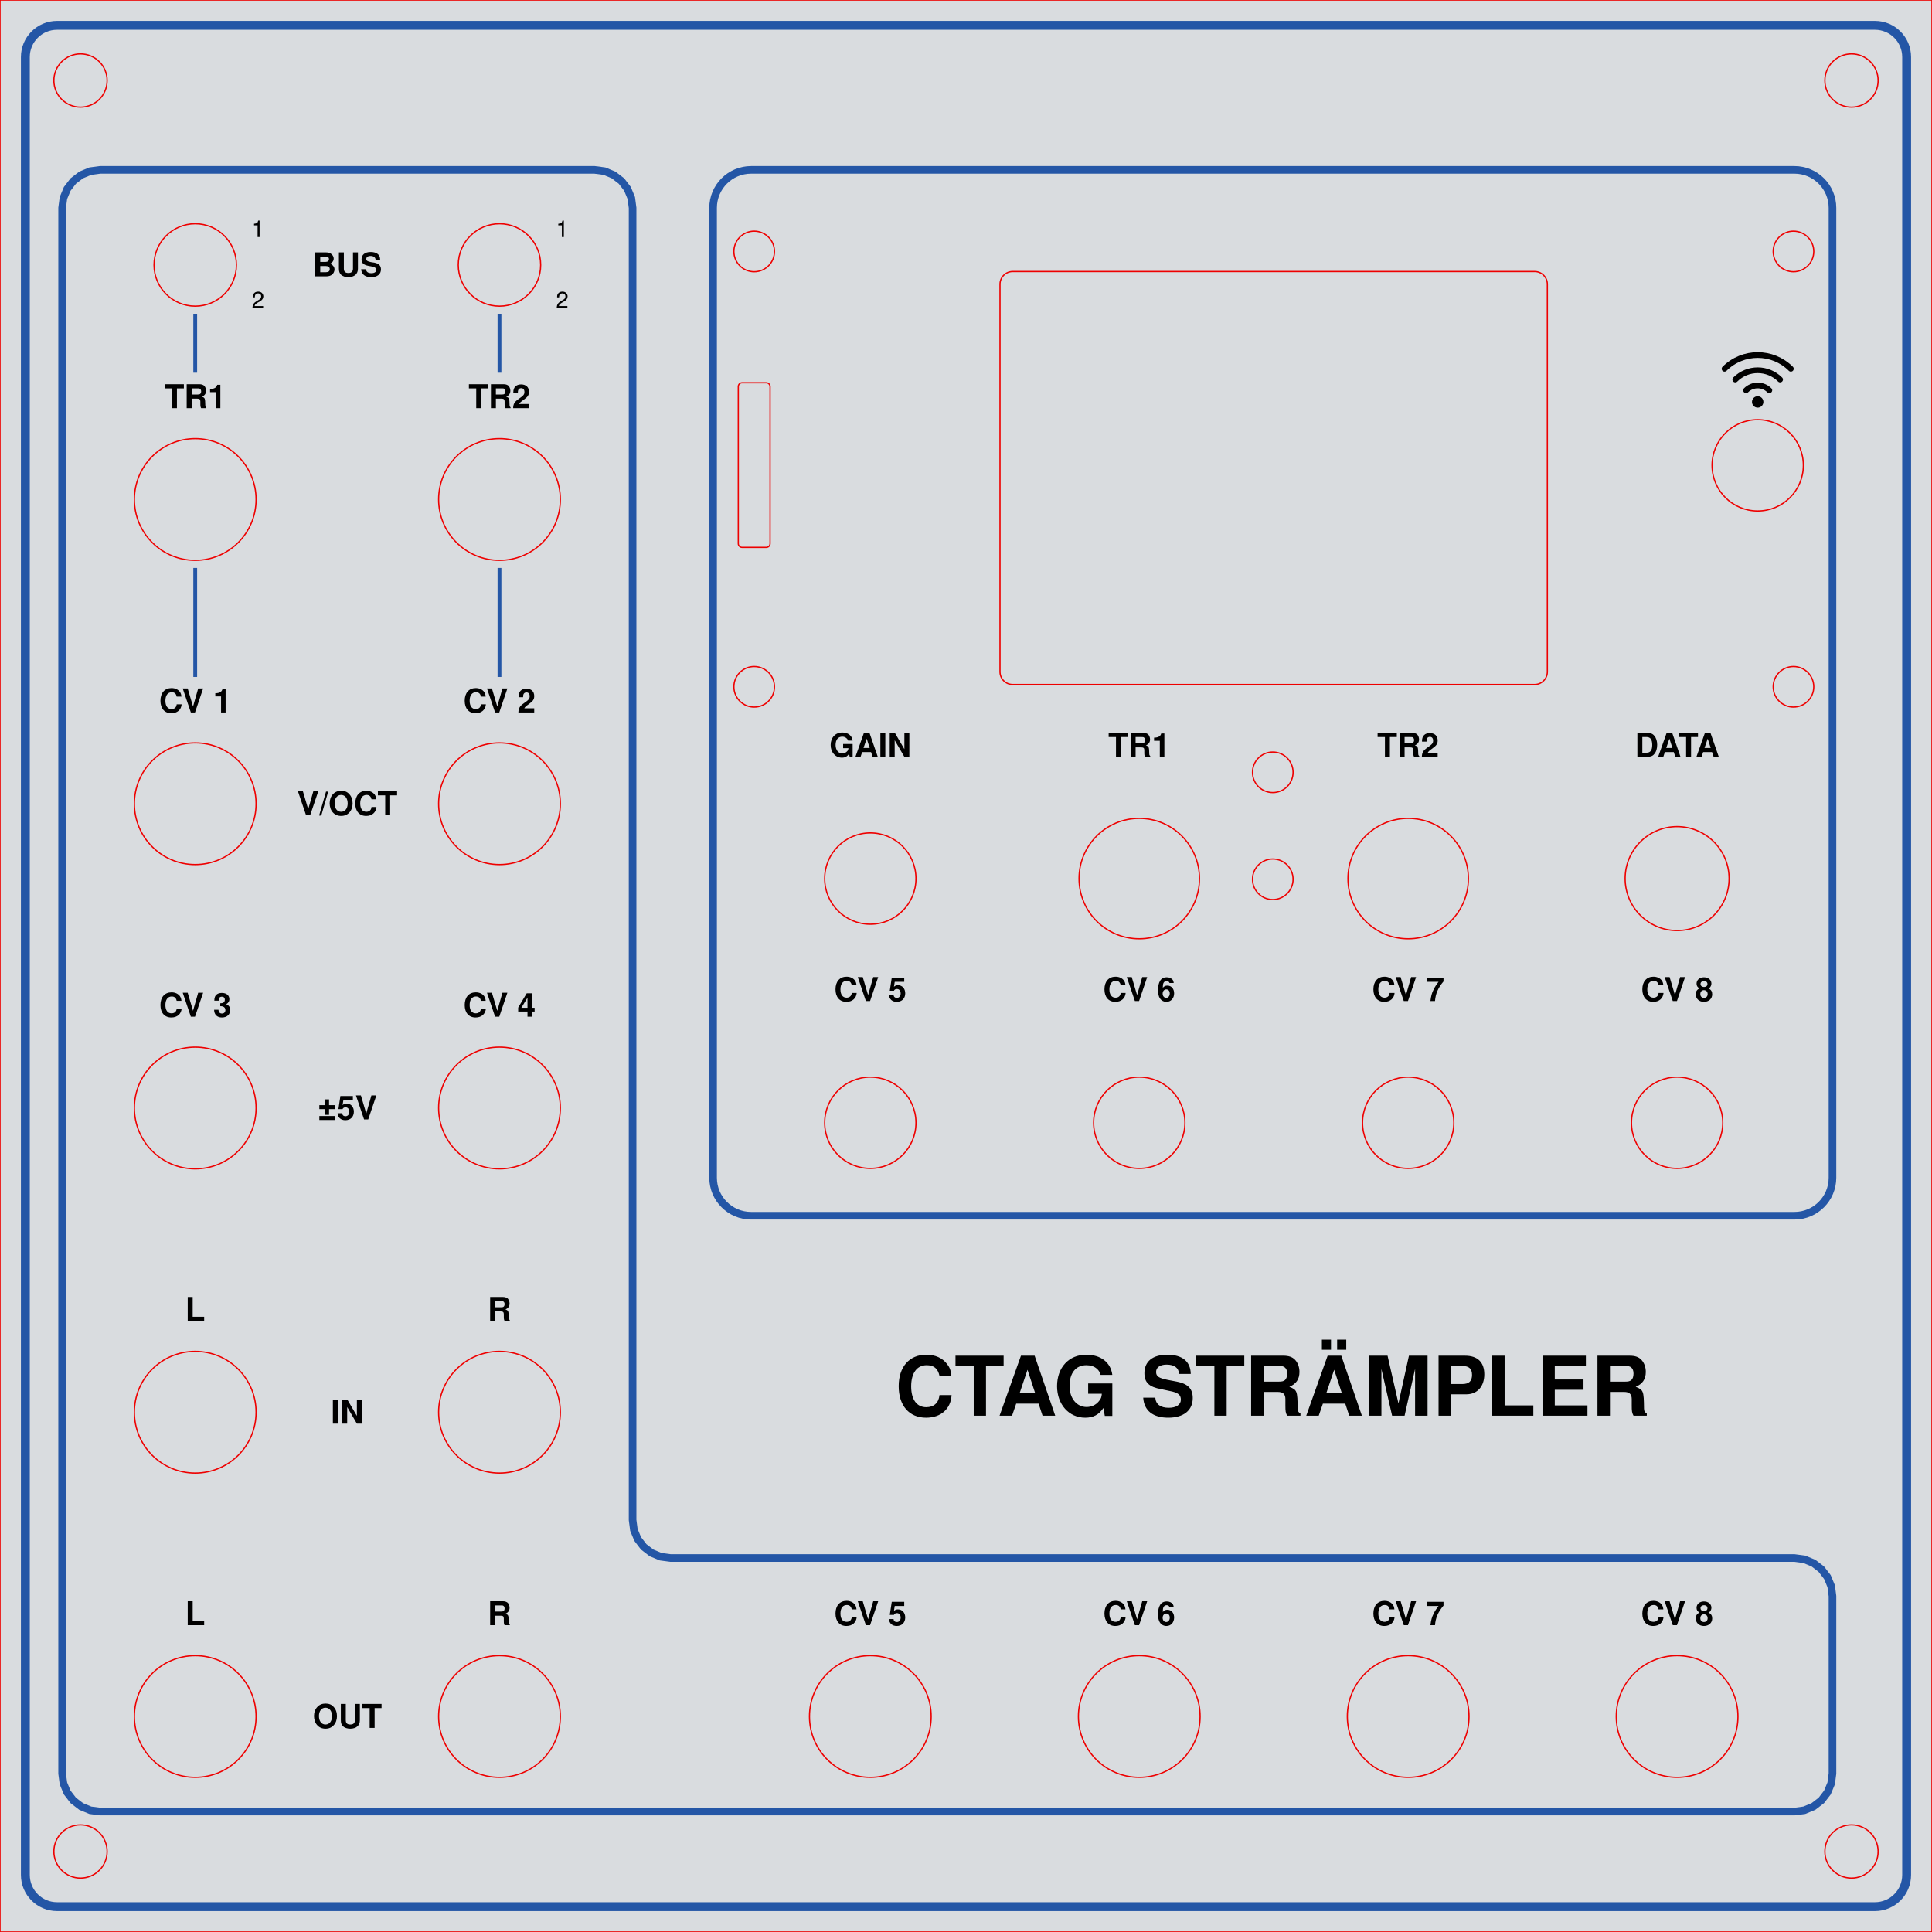
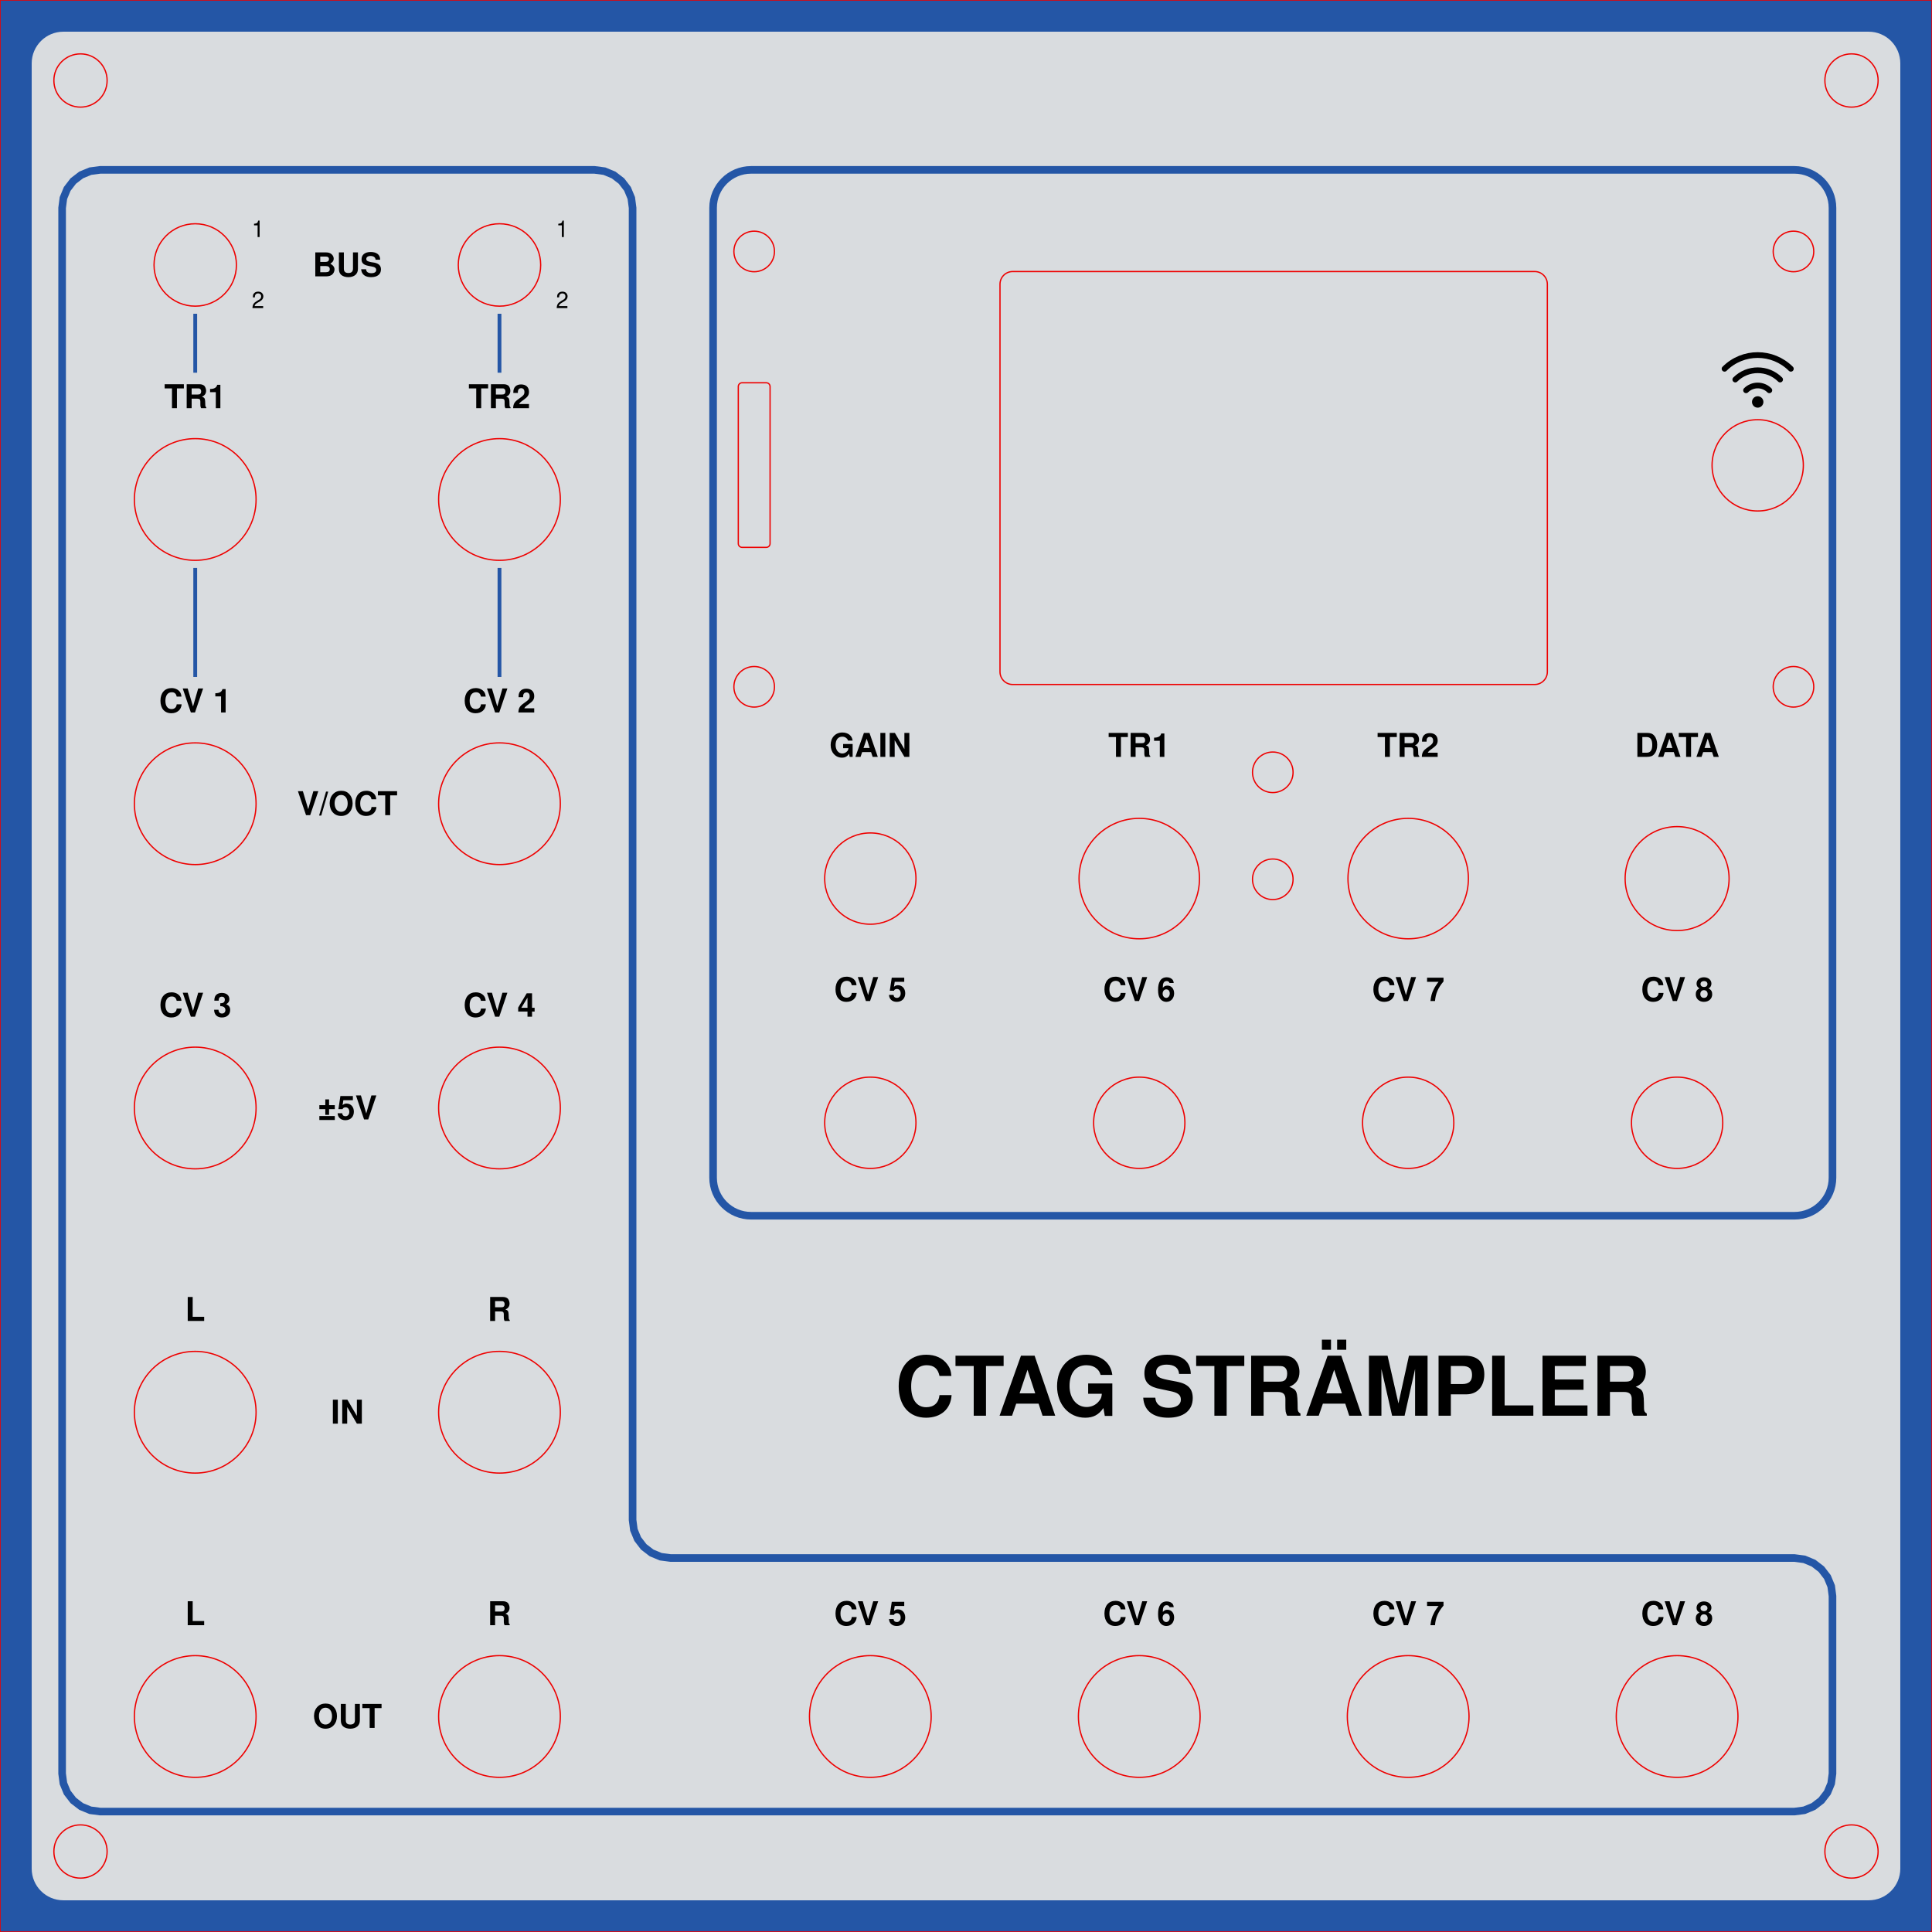
<svg xmlns="http://www.w3.org/2000/svg" width="152.4mm" height="152.4mm" viewBox="0 0 152.4 152.4">
  <rect width="100%" height="100%" fill="#d9dcdf" />
  <g id="ART">
    <text x="68.653" y="78.966" font-family="Helvetica, Arial, sans-serif" font-size="2.6" font-weight="bold" text-anchor="middle" fill="#000">CV 5</text>
    <text x="89.867" y="78.966" font-family="Helvetica, Arial, sans-serif" font-size="2.6" font-weight="bold" text-anchor="middle" fill="#000">CV 6</text>
    <text x="111.080" y="78.966" font-family="Helvetica, Arial, sans-serif" font-size="2.6" font-weight="bold" text-anchor="middle" fill="#000">CV 7</text>
    <text x="132.294" y="78.966" font-family="Helvetica, Arial, sans-serif" font-size="2.6" font-weight="bold" text-anchor="middle" fill="#000">CV 8</text>
    <text x="68.653" y="59.704" font-family="Helvetica, Arial, sans-serif" font-size="2.6" font-weight="bold" text-anchor="middle" fill="#000">GAIN</text>
    <text x="132.294" y="59.704" font-family="Helvetica, Arial, sans-serif" font-size="2.6" font-weight="bold" text-anchor="middle" fill="#000">DATA</text>
    <text x="89.867" y="59.704" font-family="Helvetica, Arial, sans-serif" font-size="2.6" font-weight="bold" text-anchor="middle" fill="#000">TR1</text>
    <text x="111.080" y="59.704" font-family="Helvetica, Arial, sans-serif" font-size="2.6" font-weight="bold" text-anchor="middle" fill="#000">TR2</text>
    <circle cx="138.651" cy="31.707" r="0.45" fill="#000" />
    <path d="M 139.570 30.788 A 1.300 1.300 0 0 0 137.732 30.788" fill="none" stroke="#000" stroke-width="0.45" stroke-linecap="round" />
    <path d="M 140.419 29.939 A 2.500 2.500 0 0 0 136.883 29.939" fill="none" stroke="#000" stroke-width="0.45" stroke-linecap="round" />
    <path d="M 141.267 29.091 A 3.700 3.700 0 0 0 136.035 29.091" fill="none" stroke="#000" stroke-width="0.45" stroke-linecap="round" />
    <text x="15.400" y="32.200" font-family="Helvetica, Arial, sans-serif" font-size="2.6" font-weight="bold" text-anchor="middle" fill="#000">TR1</text>
    <text x="39.400" y="32.200" font-family="Helvetica, Arial, sans-serif" font-size="2.6" font-weight="bold" text-anchor="middle" fill="#000">TR2</text>
    <text x="15.400" y="56.200" font-family="Helvetica, Arial, sans-serif" font-size="2.6" font-weight="bold" text-anchor="middle" fill="#000">CV 1</text>
    <text x="39.400" y="56.200" font-family="Helvetica, Arial, sans-serif" font-size="2.6" font-weight="bold" text-anchor="middle" fill="#000">CV 2</text>
    <text x="15.400" y="80.200" font-family="Helvetica, Arial, sans-serif" font-size="2.6" font-weight="bold" text-anchor="middle" fill="#000">CV 3</text>
    <text x="39.400" y="80.200" font-family="Helvetica, Arial, sans-serif" font-size="2.6" font-weight="bold" text-anchor="middle" fill="#000">CV 4</text>
    <text x="15.400" y="104.200" font-family="Helvetica, Arial, sans-serif" font-size="2.6" font-weight="bold" text-anchor="middle" fill="#000">L</text>
    <text x="39.400" y="104.200" font-family="Helvetica, Arial, sans-serif" font-size="2.6" font-weight="bold" text-anchor="middle" fill="#000">R</text>
    <text x="15.400" y="128.200" font-family="Helvetica, Arial, sans-serif" font-size="2.6" font-weight="bold" text-anchor="middle" fill="#000">L</text>
    <text x="39.400" y="128.200" font-family="Helvetica, Arial, sans-serif" font-size="2.6" font-weight="bold" text-anchor="middle" fill="#000">R</text>
    <text x="68.653" y="128.200" font-family="Helvetica, Arial, sans-serif" font-size="2.6" font-weight="bold" text-anchor="middle" fill="#000">CV 5</text>
    <text x="89.867" y="128.200" font-family="Helvetica, Arial, sans-serif" font-size="2.6" font-weight="bold" text-anchor="middle" fill="#000">CV 6</text>
    <text x="111.080" y="128.200" font-family="Helvetica, Arial, sans-serif" font-size="2.6" font-weight="bold" text-anchor="middle" fill="#000">CV 7</text>
    <text x="132.294" y="128.200" font-family="Helvetica, Arial, sans-serif" font-size="2.6" font-weight="bold" text-anchor="middle" fill="#000">CV 8</text>
    <text x="27.400" y="64.300" font-family="Helvetica, Arial, sans-serif" font-size="2.6" font-weight="bold" text-anchor="middle" fill="#000">V/OCT</text>
    <text x="27.400" y="88.300" font-family="Helvetica, Arial, sans-serif" font-size="2.6" font-weight="bold" text-anchor="middle" fill="#000">±5V</text>
    <text x="27.400" y="112.300" font-family="Helvetica, Arial, sans-serif" font-size="2.6" font-weight="bold" text-anchor="middle" fill="#000">IN</text>
    <text x="27.400" y="136.300" font-family="Helvetica, Arial, sans-serif" font-size="2.6" font-weight="bold" text-anchor="middle" fill="#000">OUT</text>
    <text x="19.850" y="18.700" font-family="Helvetica, Arial, sans-serif" font-size="1.8" font-weight="normal" text-anchor="start" fill="#000">1</text>
    <text x="19.850" y="24.300" font-family="Helvetica, Arial, sans-serif" font-size="1.8" font-weight="normal" text-anchor="start" fill="#000">2</text>
    <line x1="15.400" y1="24.750" x2="15.400" y2="29.400" stroke="#2456A6" stroke-width="0.3" />
    <line x1="15.400" y1="44.800" x2="15.400" y2="53.400" stroke="#2456A6" stroke-width="0.3" />
    <text x="43.850" y="18.700" font-family="Helvetica, Arial, sans-serif" font-size="1.8" font-weight="normal" text-anchor="start" fill="#000">1</text>
    <text x="43.850" y="24.300" font-family="Helvetica, Arial, sans-serif" font-size="1.8" font-weight="normal" text-anchor="start" fill="#000">2</text>
    <line x1="39.400" y1="24.750" x2="39.400" y2="29.400" stroke="#2456A6" stroke-width="0.3" />
    <line x1="39.400" y1="44.800" x2="39.400" y2="53.400" stroke="#2456A6" stroke-width="0.3" />
    <text x="27.400" y="21.800" font-family="Helvetica, Arial, sans-serif" font-size="2.6" font-weight="bold" text-anchor="middle" fill="#000">BUS</text>
    <rect x="56.250" y="13.400" width="88.300" height="82.500" rx="3.000" fill="none" stroke="#2456A6" stroke-width="0.6" />
    <text x="100.400" y="111.675" font-family="Helvetica, Arial, sans-serif" font-size="6.5" font-weight="bold" text-anchor="middle" fill="#000">CTAG STRÄMPLER</text>
    <path d="M 4.900 139.900 L 5.002 140.676 L 5.302 141.400 L 5.779 142.021 L 6.400 142.498 L 7.124 142.798 L 7.900 142.900 L 141.550 142.900 L 142.326 142.798 L 143.050 142.498 L 143.671 142.021 L 144.148 141.400 L 144.448 140.676 L 144.550 139.900 L 144.550 125.900 L 144.448 125.124 L 144.148 124.400 L 143.671 123.779 L 143.050 123.302 L 142.326 123.002 L 141.550 122.900 L 52.900 122.900 L 52.124 122.798 L 51.400 122.498 L 50.779 122.021 L 50.302 121.400 L 50.002 120.676 L 49.900 119.900 L 49.900 16.400 L 49.798 15.624 L 49.498 14.900 L 49.021 14.279 L 48.400 13.802 L 47.676 13.502 L 46.900 13.400 L 7.900 13.400 L 7.124 13.502 L 6.400 13.802 L 5.779 14.279 L 5.302 14.900 L 5.002 15.624 L 4.900 16.400 Z" fill="none" stroke="#2456A6" stroke-width="0.6" />
-     <rect x="2.000" y="2.000" width="148.400" height="148.400" rx="2.500" fill="none" stroke="#2456A6" stroke-width="0.7" />
+     <path fill-rule="evenodd" fill="#2456A6" stroke="none" d="M 0 0 H 152.4 V 152.4 H 0 Z M 5.000 2.500 H 147.400 A 2.5 2.5 0 0 1 149.900 5.000 V 147.400 A 2.5 2.5 0 0 1 147.400 149.900 H 5.000 A 2.5 2.5 0 0 1 2.500 147.400 V 5.000 A 2.5 2.5 0 0 1 5.000 2.500 Z" />
  </g>
  <g id="CUT" fill="none" stroke="#e00" stroke-width="0.1">
    <rect x="0" y="0" width="152.4" height="152.4" />
    <circle cx="6.350" cy="146.050" r="2.100" />
    <circle cx="146.050" cy="146.050" r="2.100" />
    <circle cx="6.350" cy="6.350" r="2.100" />
    <circle cx="146.050" cy="6.350" r="2.100" />
    <circle cx="68.653" cy="88.566" r="3.600" />
    <circle cx="89.867" cy="88.566" r="3.600" />
    <circle cx="111.080" cy="88.566" r="3.600" />
    <circle cx="132.294" cy="88.566" r="3.600" />
    <circle cx="68.653" cy="69.304" r="3.600" />
    <circle cx="132.294" cy="69.304" r="4.100" />
    <circle cx="89.867" cy="69.304" r="4.750" />
    <circle cx="111.080" cy="69.304" r="4.750" />
    <circle cx="100.400" cy="69.360" r="1.600" />
    <circle cx="138.651" cy="36.707" r="3.600" />
    <circle cx="59.491" cy="54.176" r="1.600" />
    <circle cx="141.473" cy="54.176" r="1.600" />
    <circle cx="59.491" cy="19.835" r="1.600" />
    <circle cx="141.473" cy="19.835" r="1.600" />
    <circle cx="100.400" cy="60.921" r="1.600" />
    <rect x="78.882" y="21.419" width="43.176" height="32.576" rx="1.000" />
    <rect x="58.238" y="30.193" width="2.507" height="12.985" rx="0.300" />
    <circle cx="15.400" cy="39.400" r="4.800" />
    <circle cx="39.400" cy="39.400" r="4.800" />
    <circle cx="15.400" cy="63.400" r="4.800" />
    <circle cx="39.400" cy="63.400" r="4.800" />
    <circle cx="15.400" cy="87.400" r="4.800" />
    <circle cx="39.400" cy="87.400" r="4.800" />
    <circle cx="15.400" cy="111.400" r="4.800" />
    <circle cx="39.400" cy="111.400" r="4.800" />
    <circle cx="15.400" cy="135.400" r="4.800" />
    <circle cx="39.400" cy="135.400" r="4.800" />
    <circle cx="68.653" cy="135.400" r="4.800" />
    <circle cx="89.867" cy="135.400" r="4.800" />
    <circle cx="111.080" cy="135.400" r="4.800" />
    <circle cx="132.294" cy="135.400" r="4.800" />
    <circle cx="15.400" cy="20.900" r="3.250" />
    <circle cx="39.400" cy="20.900" r="3.250" />
  </g>
</svg>
